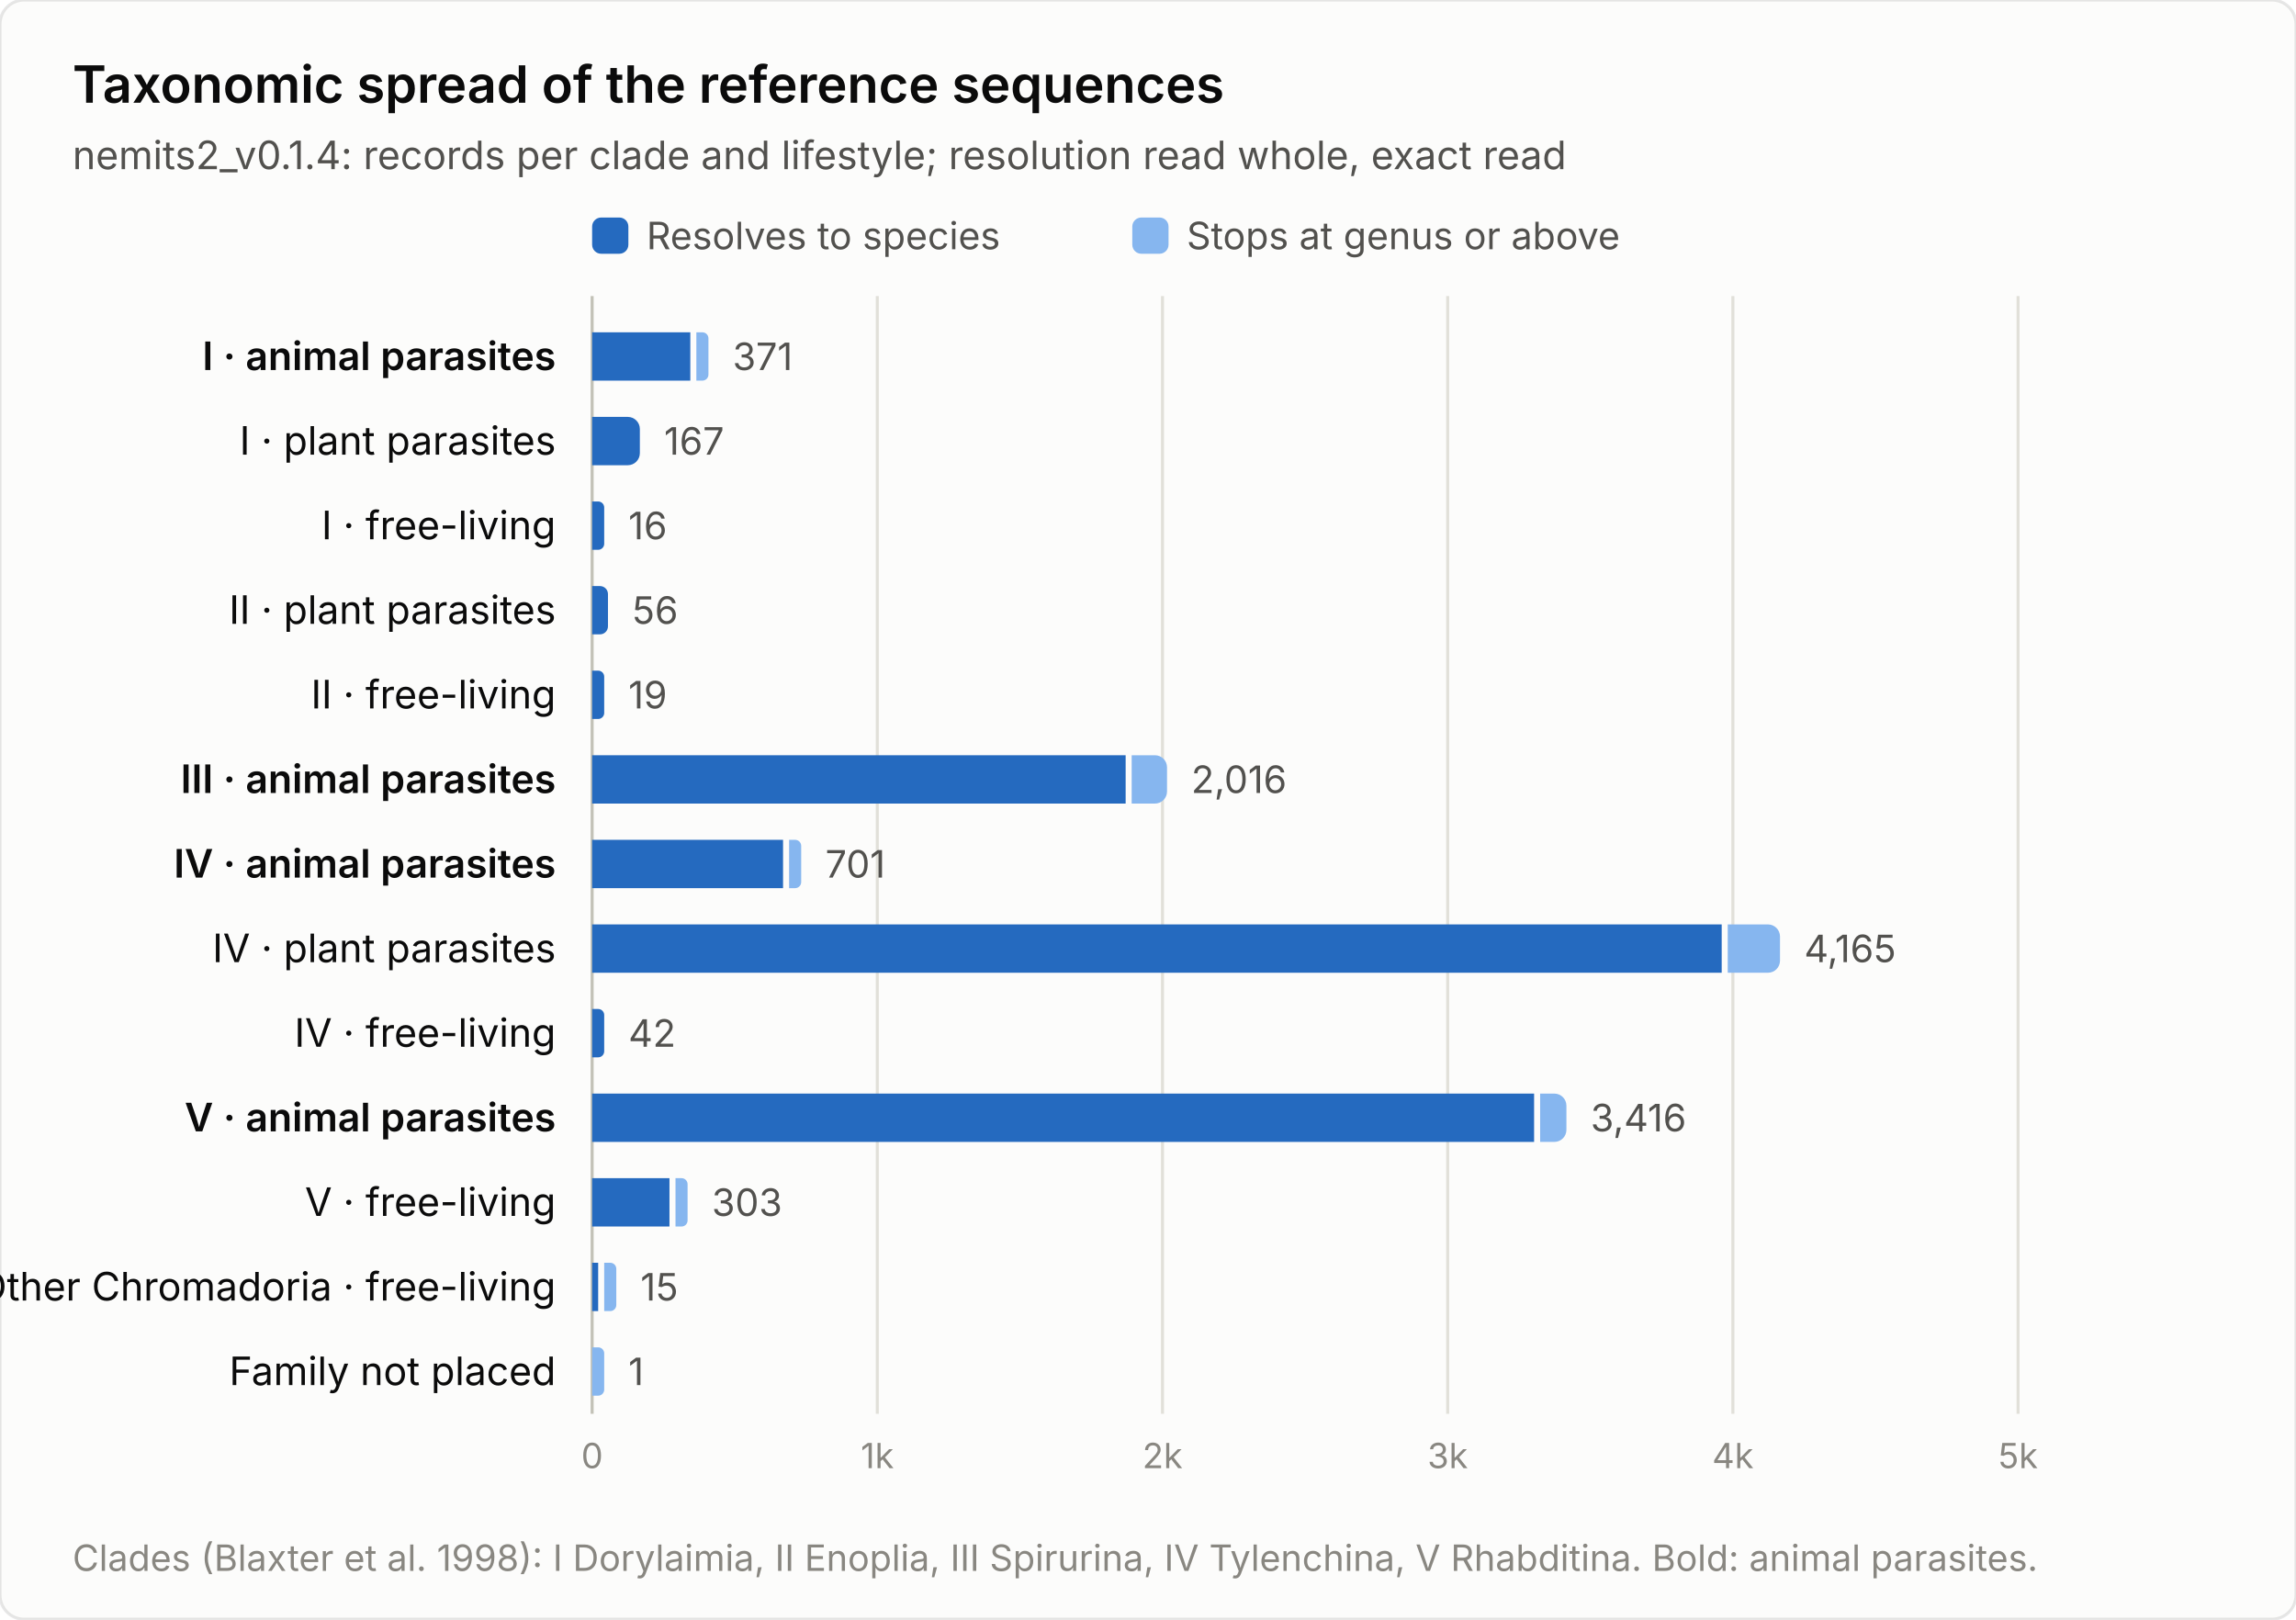
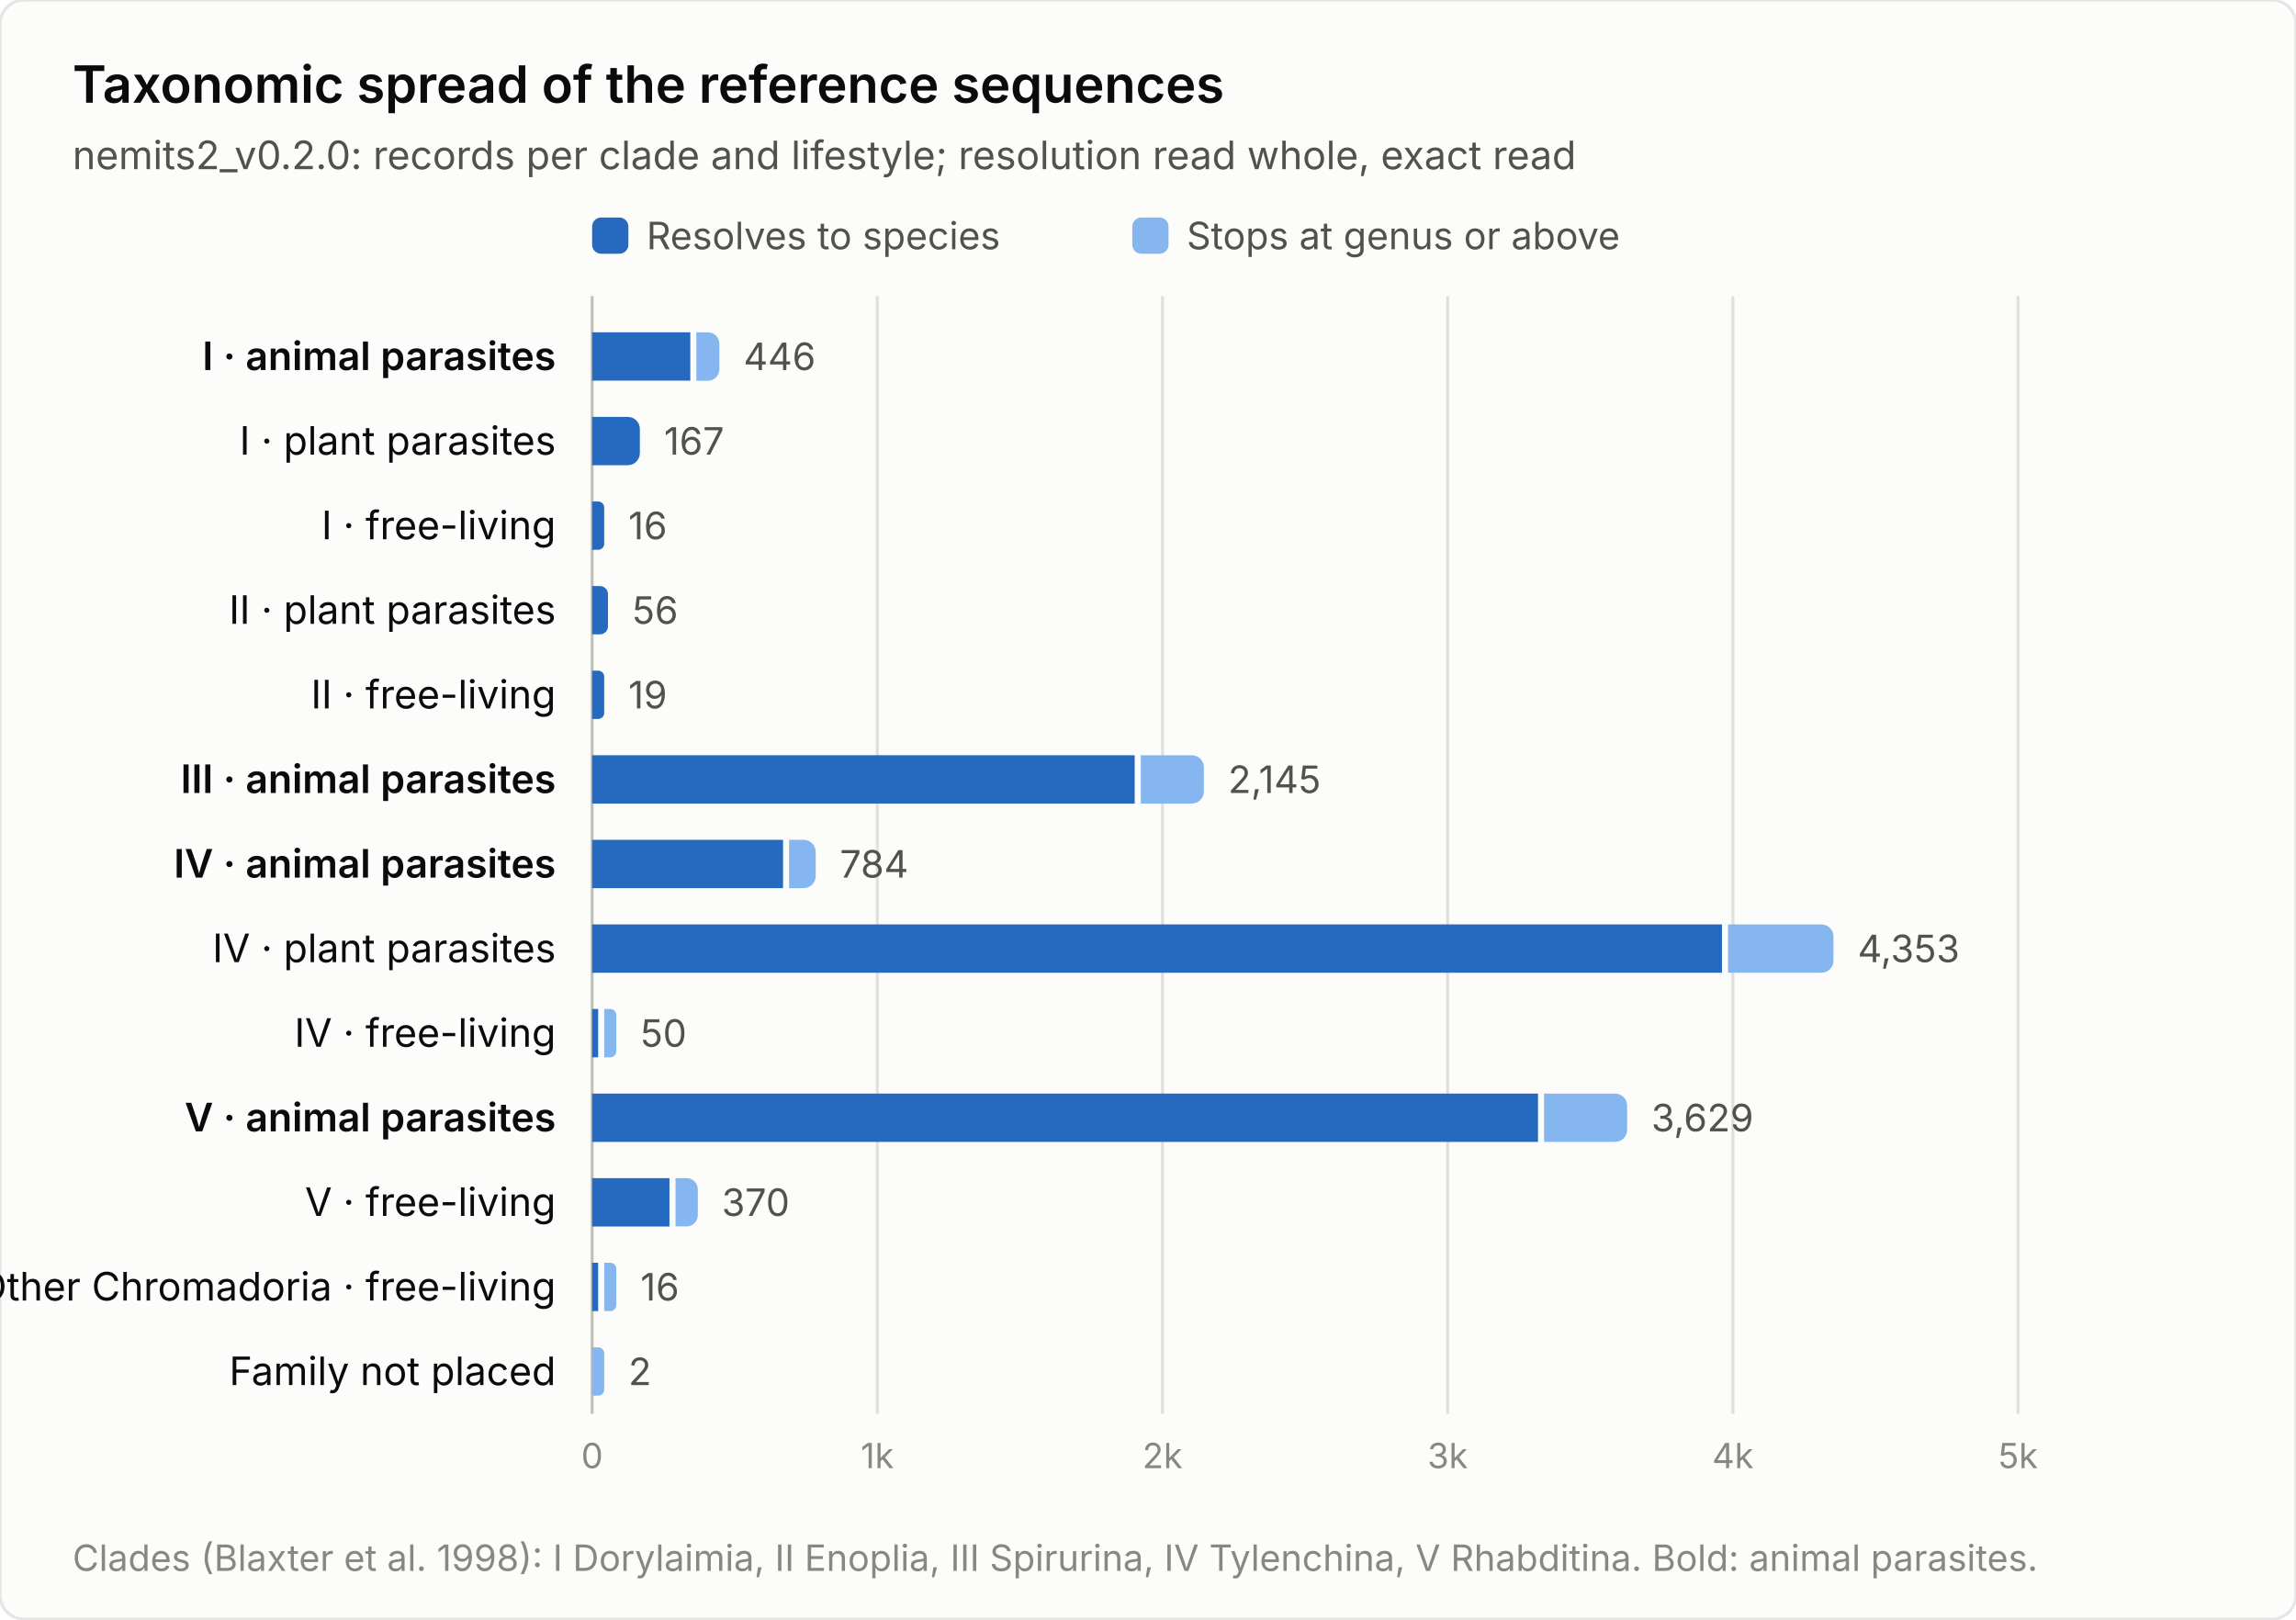
<svg xmlns="http://www.w3.org/2000/svg" width="760" height="536" viewBox="0 0 760 536" font-family="system-ui, -apple-system, &quot;Segoe UI&quot;, sans-serif" role="img" aria-label="Taxonomic spread of the reference sequences">
  <rect width="760" height="536" rx="8" fill="#fcfcfb" stroke="rgba(11,11,11,0.10)" />
  <text x="24" y="34" font-size="17" font-weight="600" fill="#0b0b0b">Taxonomic spread of the reference sequences</text>
-   <text x="24" y="56" font-size="13" fill="#52514e">nemits2_v0.1.4: records per clade and lifestyle; resolution read whole, exact read</text>
+   <text x="24" y="56" font-size="13" fill="#52514e">nemits2_v0.2.0: records per clade and lifestyle; resolution read whole, exact read</text>
  <rect x="196" y="72" width="12" height="12" rx="3" fill="#256abf" />
  <text x="214" y="82.5" font-size="12.5" fill="#52514e">Resolves to species</text>
  <rect x="374.8" y="72" width="12" height="12" rx="3" fill="#86b6ef" />
  <text x="392.8" y="82.5" font-size="12.5" fill="#52514e">Stops at genus or above</text>
  <line x1="196.0" y1="98" x2="196.0" y2="468" stroke="#c3c2b7" stroke-width="1" />
  <text x="196.0" y="486" font-size="11.5" fill="#898781" text-anchor="middle" font-variant-numeric="tabular-nums">0</text>
  <line x1="290.4" y1="98" x2="290.4" y2="468" stroke="#e1e0d9" stroke-width="1" />
  <text x="290.4" y="486" font-size="11.5" fill="#898781" text-anchor="middle" font-variant-numeric="tabular-nums">1k</text>
  <line x1="384.8" y1="98" x2="384.8" y2="468" stroke="#e1e0d9" stroke-width="1" />
  <text x="384.8" y="486" font-size="11.5" fill="#898781" text-anchor="middle" font-variant-numeric="tabular-nums">2k</text>
  <line x1="479.2" y1="98" x2="479.2" y2="468" stroke="#e1e0d9" stroke-width="1" />
  <text x="479.2" y="486" font-size="11.5" fill="#898781" text-anchor="middle" font-variant-numeric="tabular-nums">3k</text>
  <line x1="573.6" y1="98" x2="573.6" y2="468" stroke="#e1e0d9" stroke-width="1" />
  <text x="573.6" y="486" font-size="11.5" fill="#898781" text-anchor="middle" font-variant-numeric="tabular-nums">4k</text>
  <line x1="668.0" y1="98" x2="668.0" y2="468" stroke="#e1e0d9" stroke-width="1" />
  <text x="668.0" y="486" font-size="11.5" fill="#898781" text-anchor="middle" font-variant-numeric="tabular-nums">5k</text>
  <text x="184" y="122.5" font-size="13" font-weight="600" fill="#0b0b0b" text-anchor="end">I · animal parasites</text>
  <rect x="196.0" y="110.0" width="32.5" height="16" fill="#256abf" />
-   <path d="M230.5,110.0 h2.0 a2.0,2.0 0 0 1 2.0,2.0 v12.0 a2.0,2.0 0 0 1 -2.0,2.0 h-2.0 z" fill="#86b6ef" />
-   <text x="242.5" y="122.5" font-size="12.5" fill="#52514e" font-variant-numeric="tabular-nums">371</text>
+   <path d="M230.5,110.0 h3.8 a3.823,3.823 0 0 1 3.823,3.823 v8.4 a3.823,3.823 0 0 1 -3.823,3.823 h-3.8 z" fill="#86b6ef" />
+   <text x="246.1" y="122.5" font-size="12.5" fill="#52514e" font-variant-numeric="tabular-nums">446</text>
  <text x="184" y="150.5" font-size="13" font-weight="400" fill="#0b0b0b" text-anchor="end">I · plant parasites</text>
  <path d="M196.0,138.0 h11.8 a4,4 0 0 1 4,4 v8.0 a4,4 0 0 1 -4,4 h-11.8 z" fill="#256abf" />
  <text x="219.8" y="150.5" font-size="12.5" fill="#52514e" font-variant-numeric="tabular-nums">167</text>
  <text x="184" y="178.5" font-size="13" font-weight="400" fill="#0b0b0b" text-anchor="end">I · free-living</text>
  <path d="M196.0,166.0 h2.0 a2.0,2.0 0 0 1 2.0,2.0 v12.0 a2.0,2.0 0 0 1 -2.0,2.0 h-2.0 z" fill="#256abf" />
  <text x="208.0" y="178.5" font-size="12.5" fill="#52514e" font-variant-numeric="tabular-nums">16</text>
  <text x="184" y="206.5" font-size="13" font-weight="400" fill="#0b0b0b" text-anchor="end">II · plant parasites</text>
  <path d="M196.0,194.0 h2.6 a2.643,2.643 0 0 1 2.643,2.643 v10.7 a2.643,2.643 0 0 1 -2.643,2.643 h-2.6 z" fill="#256abf" />
  <text x="209.3" y="206.5" font-size="12.5" fill="#52514e" font-variant-numeric="tabular-nums">56</text>
  <text x="184" y="234.5" font-size="13" font-weight="400" fill="#0b0b0b" text-anchor="end">II · free-living</text>
  <path d="M196.0,222.0 h2.0 a2.0,2.0 0 0 1 2.0,2.0 v12.0 a2.0,2.0 0 0 1 -2.0,2.0 h-2.0 z" fill="#256abf" />
  <text x="208.0" y="234.5" font-size="12.5" fill="#52514e" font-variant-numeric="tabular-nums">19</text>
  <text x="184" y="262.5" font-size="13" font-weight="600" fill="#0b0b0b" text-anchor="end">III · animal parasites</text>
-   <rect x="196.0" y="250.0" width="176.6" height="16" fill="#256abf" />
-   <path d="M374.6,250.0 h7.7 a4,4 0 0 1 4,4 v8.0 a4,4 0 0 1 -4,4 h-7.7 z" fill="#86b6ef" />
-   <text x="394.3" y="262.5" font-size="12.5" fill="#52514e" font-variant-numeric="tabular-nums">2,016</text>
+   <rect x="196.0" y="250.0" width="179.6" height="16" fill="#256abf" />
+   <path d="M377.6,250.0 h16.9 a4,4 0 0 1 4,4 v8.0 a4,4 0 0 1 -4,4 h-16.9 z" fill="#86b6ef" />
+   <text x="406.5" y="262.5" font-size="12.5" fill="#52514e" font-variant-numeric="tabular-nums">2,145</text>
  <text x="184" y="290.5" font-size="13" font-weight="600" fill="#0b0b0b" text-anchor="end">IV · animal parasites</text>
  <rect x="196.0" y="278.0" width="63.2" height="16" fill="#256abf" />
-   <path d="M261.2,278.0 h2.0 a2.0,2.0 0 0 1 2.0,2.0 v12.0 a2.0,2.0 0 0 1 -2.0,2.0 h-2.0 z" fill="#86b6ef" />
-   <text x="273.2" y="290.5" font-size="12.5" fill="#52514e" font-variant-numeric="tabular-nums">701</text>
+   <path d="M261.2,278.0 h4.8 a4,4 0 0 1 4,4 v8.0 a4,4 0 0 1 -4,4 h-4.8 z" fill="#86b6ef" />
+   <text x="278.0" y="290.5" font-size="12.5" fill="#52514e" font-variant-numeric="tabular-nums">784</text>
  <text x="184" y="318.5" font-size="13" font-weight="400" fill="#0b0b0b" text-anchor="end">IV · plant parasites</text>
-   <rect x="196.0" y="306.0" width="373.9" height="16" fill="#256abf" />
-   <path d="M571.9,306.0 h13.3 a4,4 0 0 1 4,4 v8.0 a4,4 0 0 1 -4,4 h-13.3 z" fill="#86b6ef" />
-   <text x="597.2" y="318.5" font-size="12.5" fill="#52514e" font-variant-numeric="tabular-nums">4,165</text>
+   <rect x="196.0" y="306.0" width="374.0" height="16" fill="#256abf" />
+   <path d="M572.0,306.0 h30.9 a4,4 0 0 1 4,4 v8.0 a4,4 0 0 1 -4,4 h-30.9 z" fill="#86b6ef" />
+   <text x="614.9" y="318.5" font-size="12.5" fill="#52514e" font-variant-numeric="tabular-nums">4,353</text>
  <text x="184" y="346.5" font-size="13" font-weight="400" fill="#0b0b0b" text-anchor="end">IV · free-living</text>
-   <path d="M196.0,334.0 h2.0 a2.0,2.0 0 0 1 2.0,2.0 v12.0 a2.0,2.0 0 0 1 -2.0,2.0 h-2.0 z" fill="#256abf" />
-   <text x="208.0" y="346.5" font-size="12.5" fill="#52514e" font-variant-numeric="tabular-nums">42</text>
+   <rect x="196.0" y="334.0" width="2.0" height="16" fill="#256abf" />
+   <path d="M200.0,334.0 h2.0 a2.0,2.0 0 0 1 2.0,2.0 v12.0 a2.0,2.0 0 0 1 -2.0,2.0 h-2.0 z" fill="#86b6ef" />
+   <text x="212.0" y="346.5" font-size="12.5" fill="#52514e" font-variant-numeric="tabular-nums">50</text>
  <text x="184" y="374.5" font-size="13" font-weight="600" fill="#0b0b0b" text-anchor="end">V · animal parasites</text>
-   <rect x="196.0" y="362.0" width="311.8" height="16" fill="#256abf" />
-   <path d="M509.8,362.0 h4.7 a4,4 0 0 1 4,4 v8.0 a4,4 0 0 1 -4,4 h-4.7 z" fill="#86b6ef" />
-   <text x="526.5" y="374.5" font-size="12.5" fill="#52514e" font-variant-numeric="tabular-nums">3,416</text>
+   <rect x="196.0" y="362.0" width="313.1" height="16" fill="#256abf" />
+   <path d="M511.1,362.0 h23.5 a4,4 0 0 1 4,4 v8.0 a4,4 0 0 1 -4,4 h-23.5 z" fill="#86b6ef" />
+   <text x="546.6" y="374.5" font-size="12.5" fill="#52514e" font-variant-numeric="tabular-nums">3,629</text>
  <text x="184" y="402.5" font-size="13" font-weight="400" fill="#0b0b0b" text-anchor="end">V · free-living</text>
  <rect x="196.0" y="390.0" width="25.6" height="16" fill="#256abf" />
-   <path d="M223.6,390.0 h2.0 a2.0,2.0 0 0 1 2.0,2.0 v12.0 a2.0,2.0 0 0 1 -2.0,2.0 h-2.0 z" fill="#86b6ef" />
-   <text x="235.6" y="402.5" font-size="12.5" fill="#52514e" font-variant-numeric="tabular-nums">303</text>
+   <path d="M223.6,390.0 h3.7 a3.682,3.682 0 0 1 3.682,3.682 v8.6 a3.682,3.682 0 0 1 -3.682,3.682 h-3.7 z" fill="#86b6ef" />
+   <text x="238.9" y="402.5" font-size="12.5" fill="#52514e" font-variant-numeric="tabular-nums">370</text>
  <text x="184" y="430.5" font-size="13" font-weight="400" fill="#0b0b0b" text-anchor="end">Other Chromadoria · free-living</text>
  <rect x="196.0" y="418.0" width="2.0" height="16" fill="#256abf" />
  <path d="M200.0,418.0 h2.0 a2.0,2.0 0 0 1 2.0,2.0 v12.0 a2.0,2.0 0 0 1 -2.0,2.0 h-2.0 z" fill="#86b6ef" />
-   <text x="212.0" y="430.5" font-size="12.5" fill="#52514e" font-variant-numeric="tabular-nums">15</text>
+   <text x="212.0" y="430.5" font-size="12.5" fill="#52514e" font-variant-numeric="tabular-nums">16</text>
  <text x="184" y="458.5" font-size="13" font-weight="400" fill="#0b0b0b" text-anchor="end">Family not placed</text>
  <path d="M196.0,446.0 h2.0 a2.0,2.0 0 0 1 2.0,2.0 v12.0 a2.0,2.0 0 0 1 -2.0,2.0 h-2.0 z" fill="#86b6ef" />
-   <text x="208.0" y="458.5" font-size="12.5" fill="#52514e" font-variant-numeric="tabular-nums">1</text>
+   <text x="208.0" y="458.5" font-size="12.5" fill="#52514e" font-variant-numeric="tabular-nums">2</text>
  <text x="24" y="520" font-size="12" fill="#898781">Clades (Blaxter et al. 1998): I Dorylaimia, II Enoplia, III Spirurina, IV Tylenchina, V Rhabditina. Bold: animal parasites.</text>
</svg>
